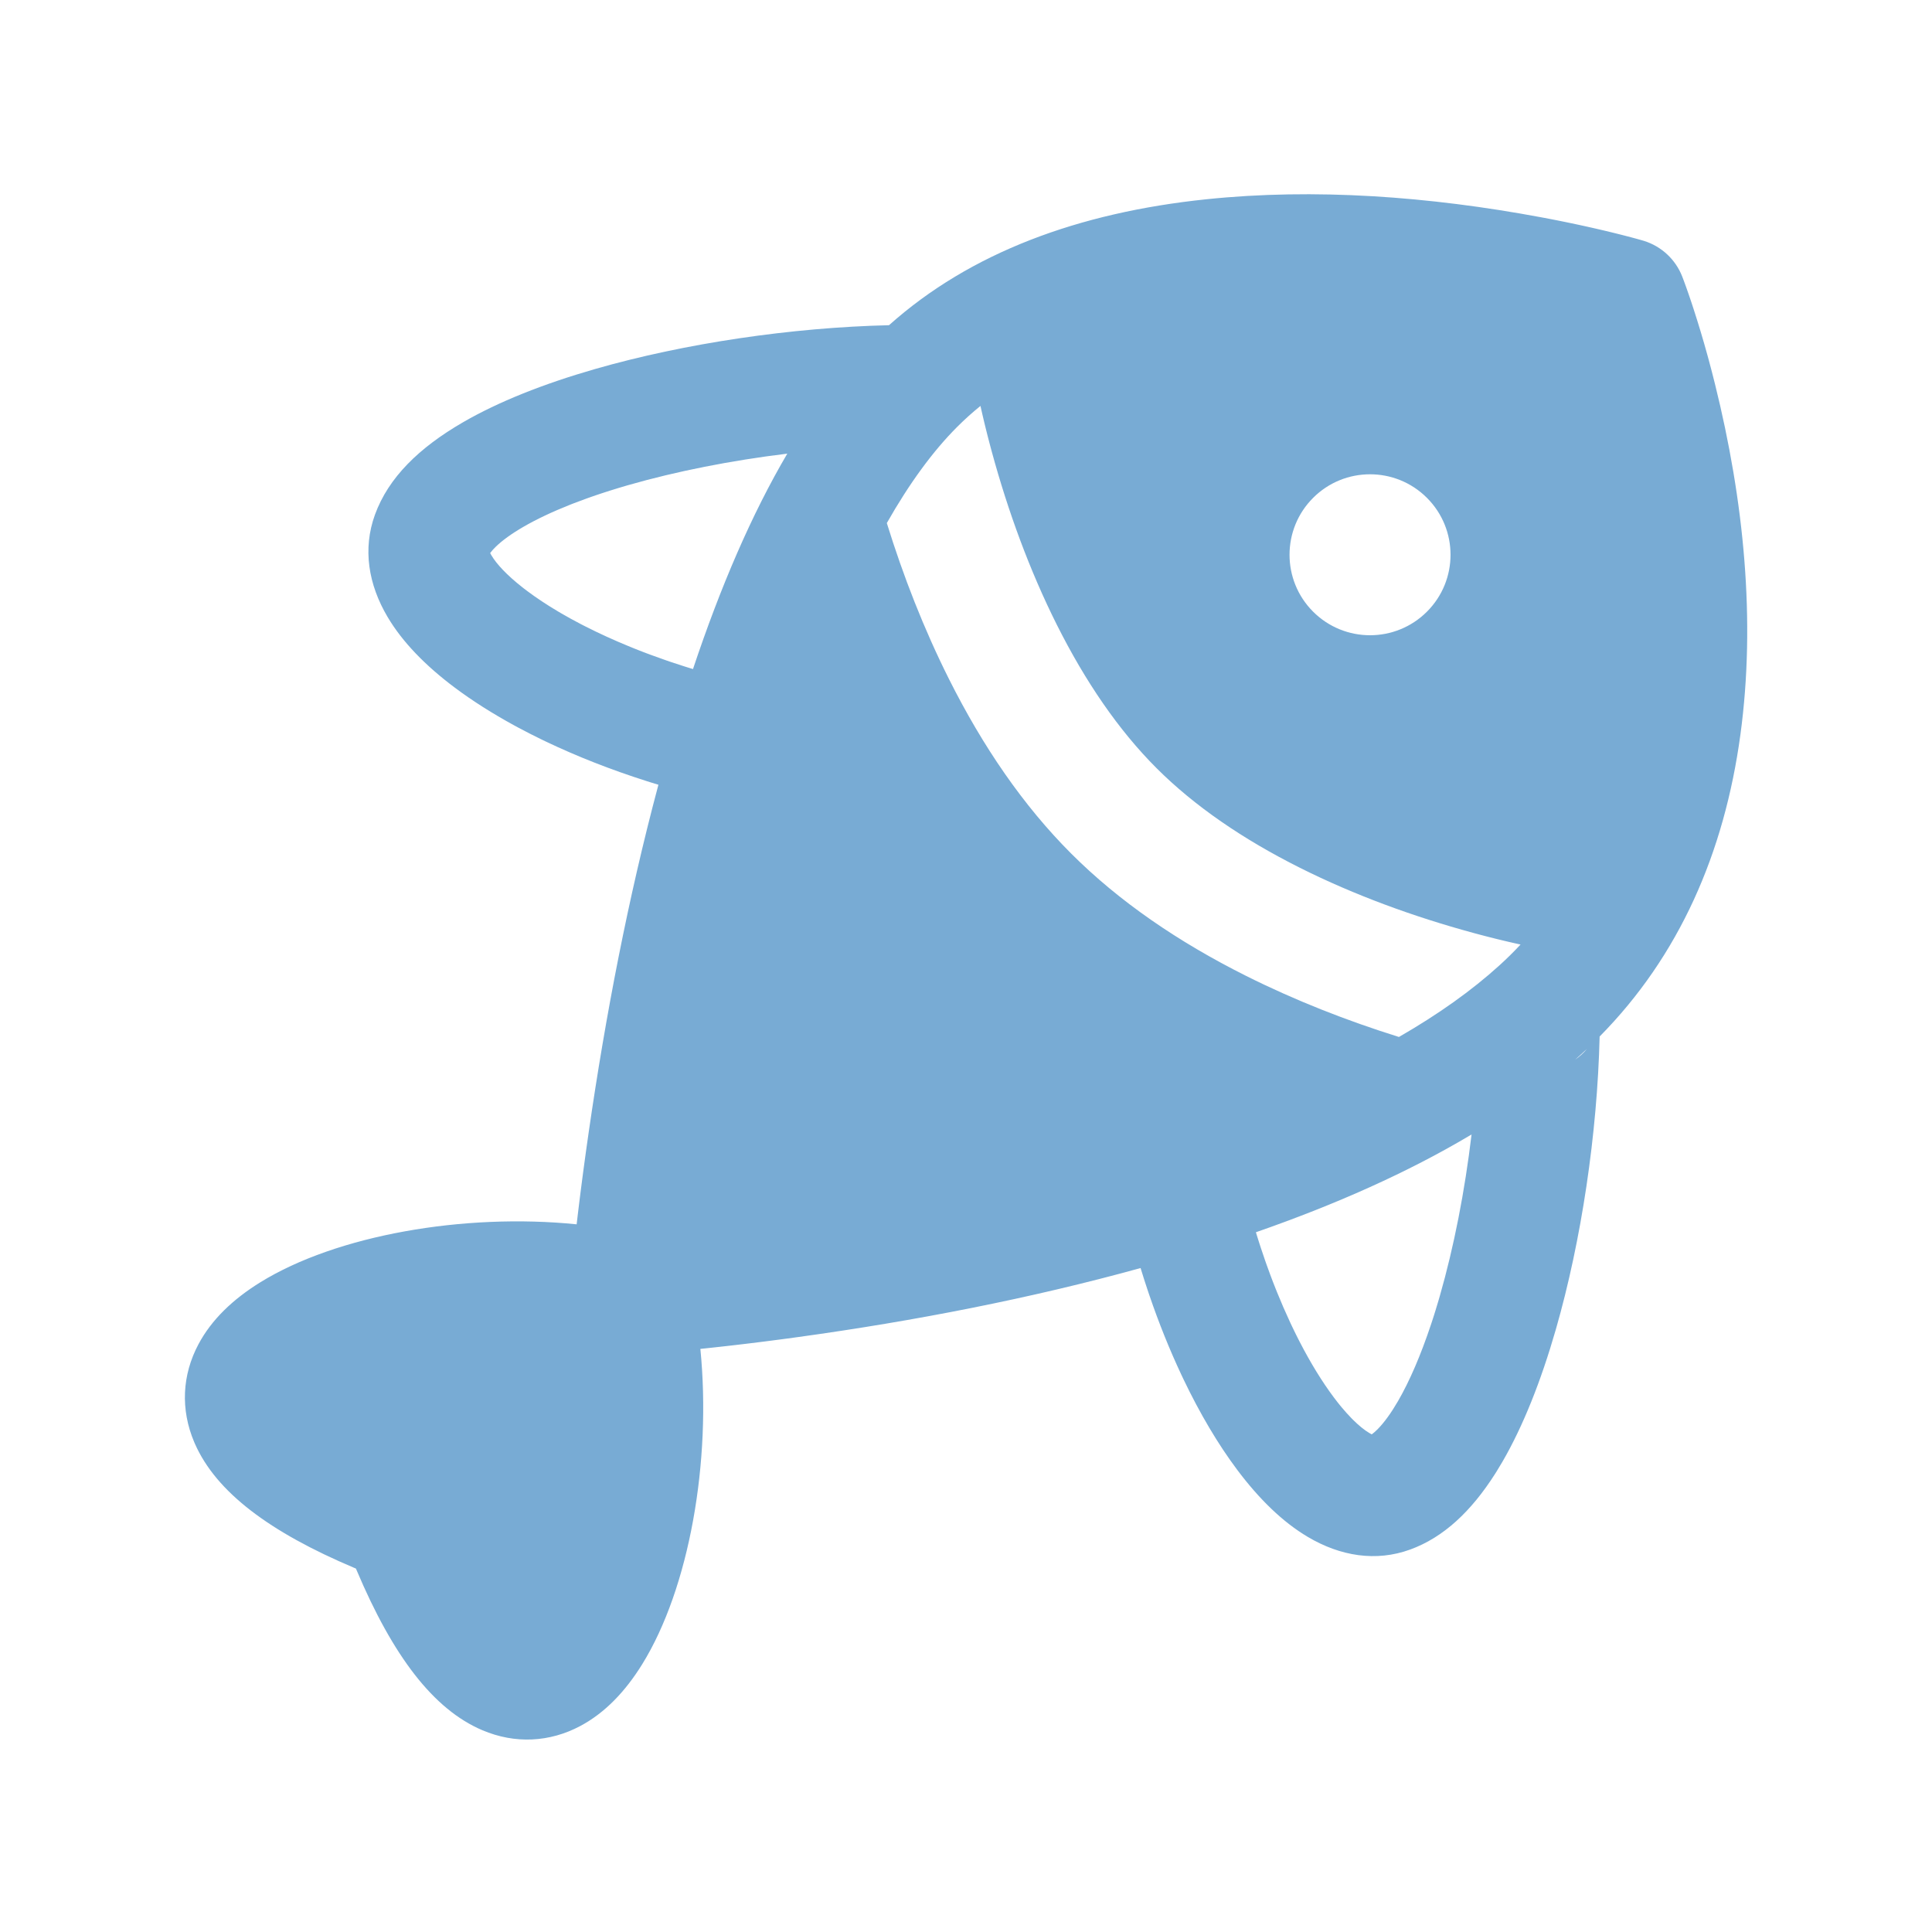
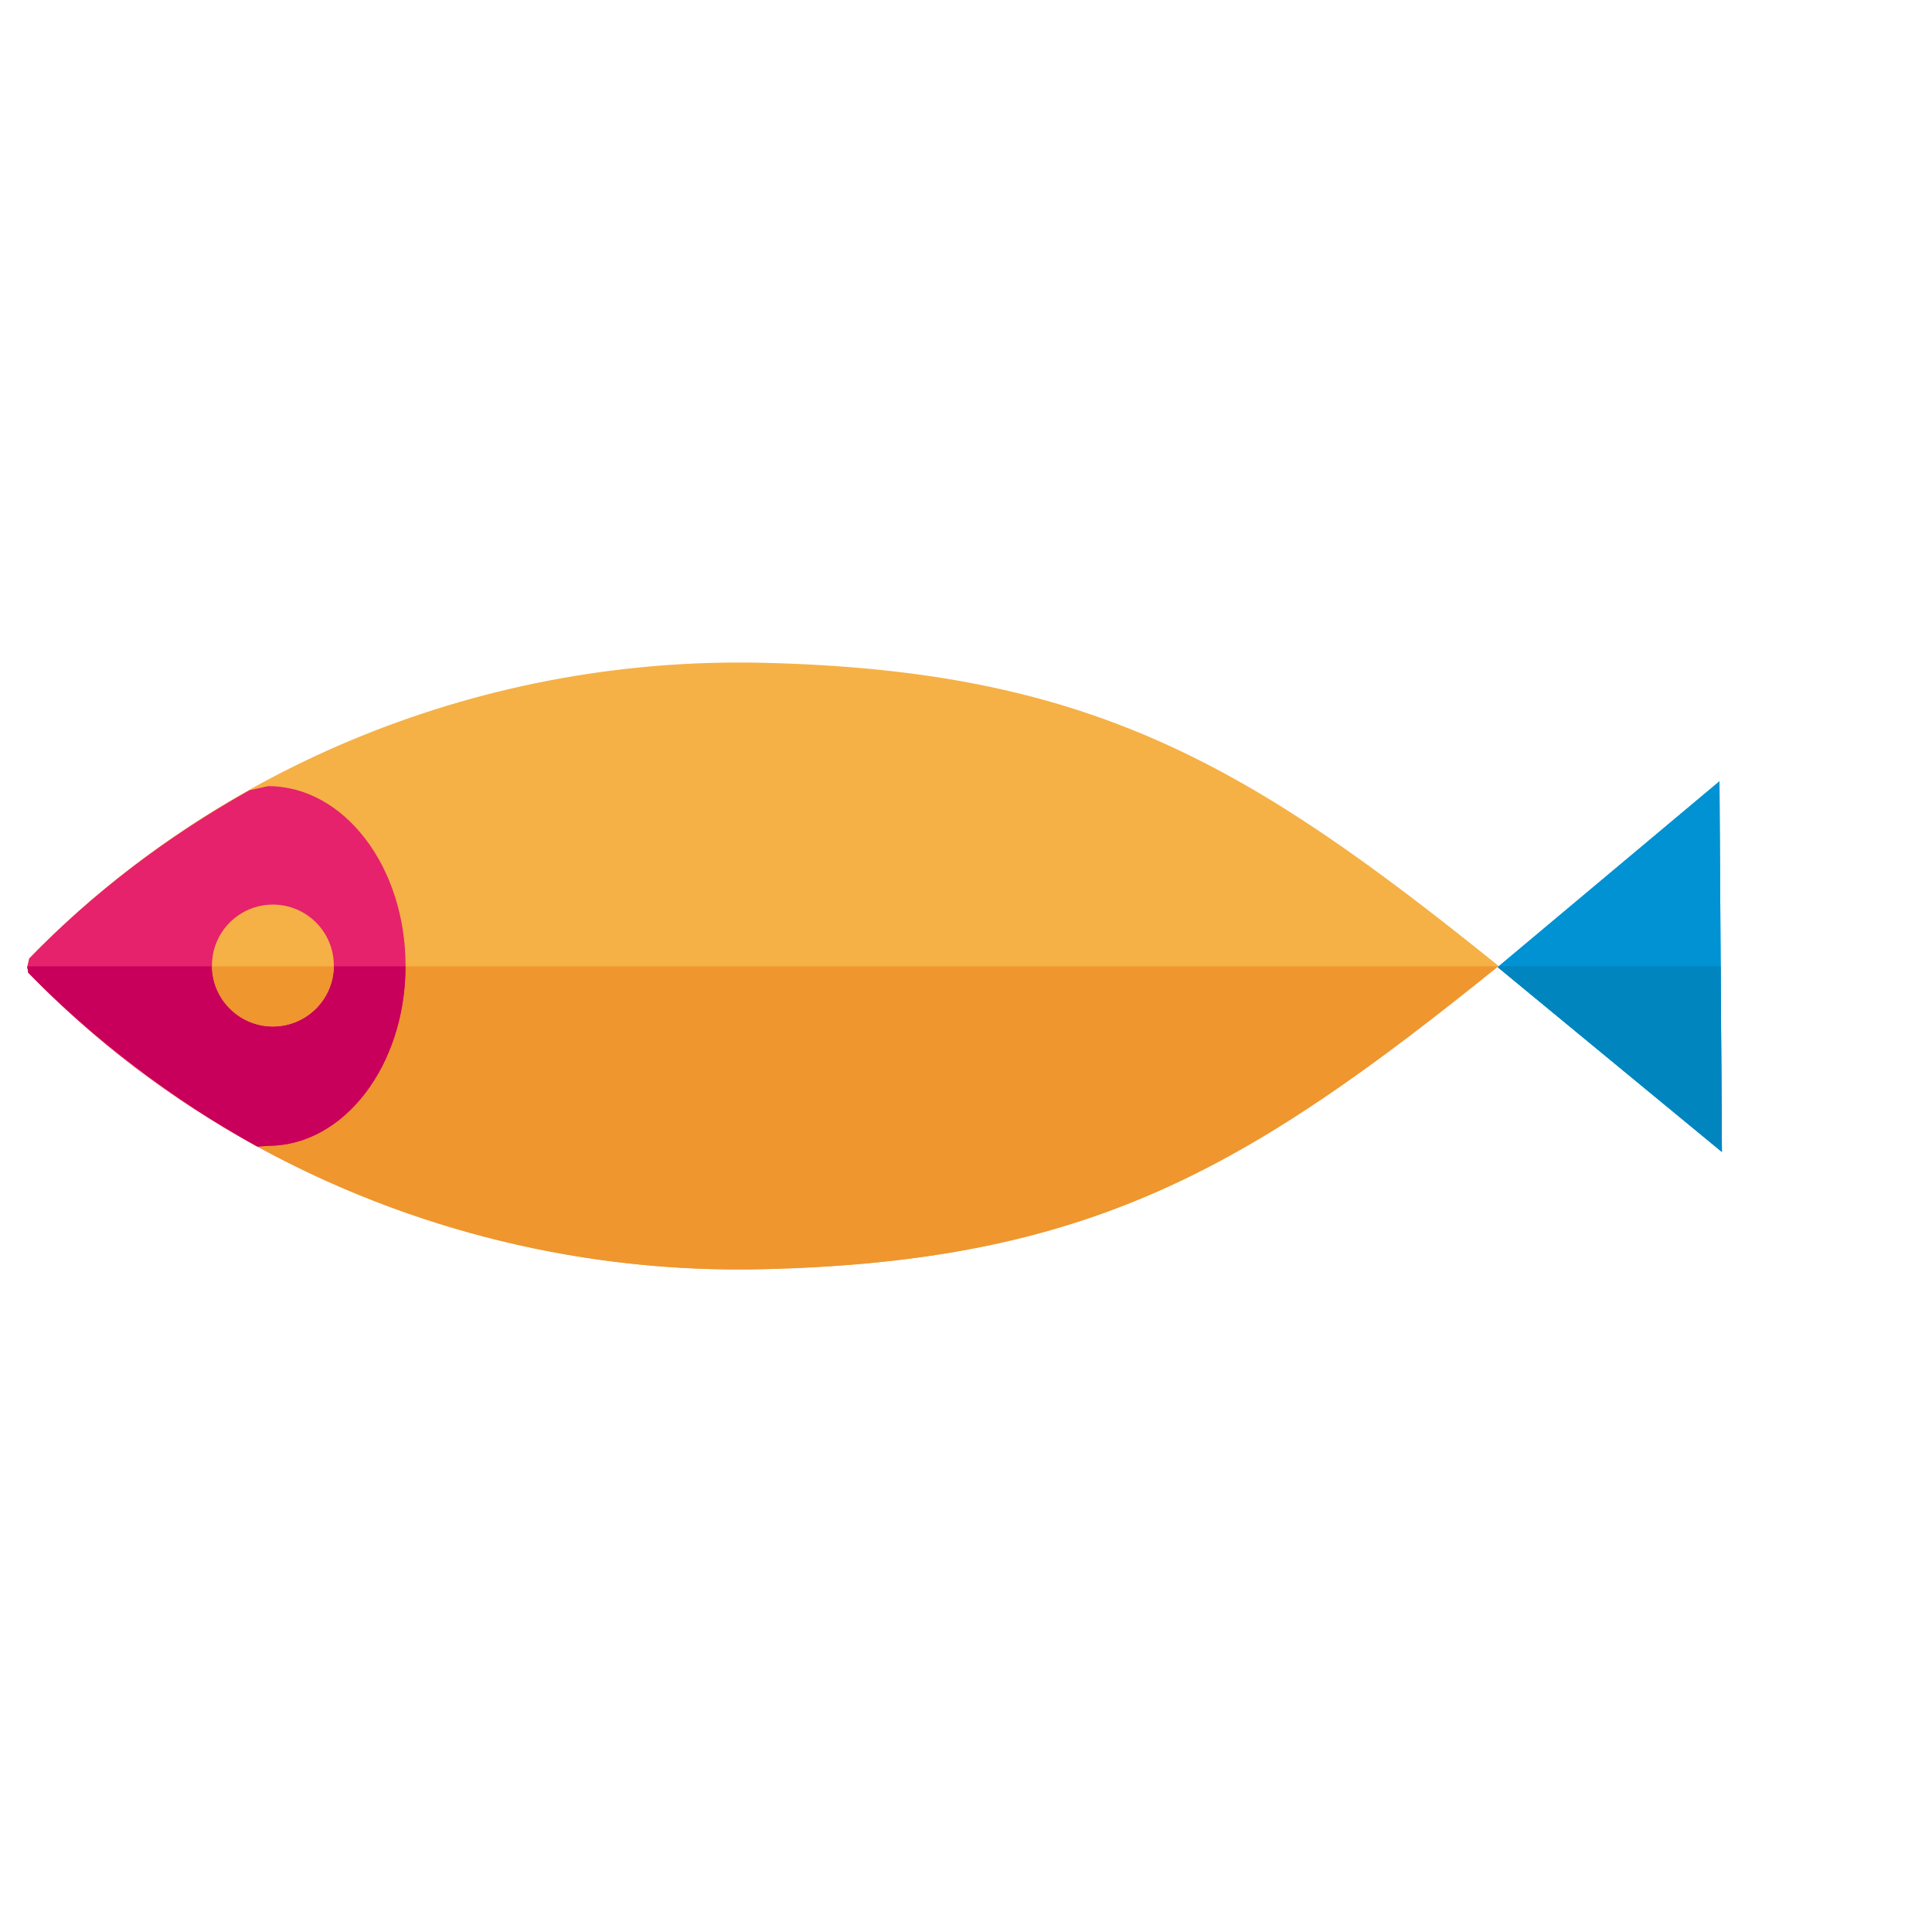
- <svg xmlns="http://www.w3.org/2000/svg" style="width: 1em;height: 1em;vertical-align: middle;fill: #78ABD4;overflow: hidden;" viewBox="0 0 1024 1024" version="1.1">
-   <path d="M639.25 105.63c57.49-5.999 118.266-1.529 177.535 9.525 0.508 0.094 1.015 0.19 1.521 0.285l3.016 0.575 2.978 0.58 1.475 0.292 2.922 0.588 1.446 0.295 2.864 0.595 2.824 0.597c0.935 0.2 1.863 0.4 2.784 0.602l2.744 0.604c0.454 0.1 0.906 0.202 1.356 0.303l2.682 0.608 2.64 0.61 2.597 0.61 2.555 0.613c0.844 0.205 1.681 0.41 2.51 0.614l0.817 0.202 2.374 0.594 2.261 0.577 1.445 0.374 2.072 0.546 1.955 0.525 2.221 0.612 1.492 0.422 0.971 0.287a32 32 0 0 1 20.309 18.907l0.044 0.114 0.768 2.028 0.68 1.85 0.426 1.181 0.495 1.39 0.766 2.184 0.793 2.304 0.818 2.423 0.558 1.68 0.712 2.173a560.664 560.664 0 0 1 7.211 24.039l0.829 3.03a619.58 619.58 0 0 1 3.247 12.515c15.389 61.95 21.69 125.518 13.495 185.852-8.54 62.876-32.515 117.412-74.616 160.04-1.258 51.564-9.632 108.023-23.216 155.257-7.908 27.497-17.4 51.312-28.282 70.085a183.868 183.868 0 0 1-3.076 5.115l-0.894 1.418c-12.565 19.705-27.183 33.575-44.963 40.042-18.113 6.587-36.966 3.54-54.248-6.696-13.282-7.866-25.748-19.989-37.462-35.623-10.162-13.563-19.768-29.832-28.426-47.932l-1.077-2.271c-6.255-13.308-11.997-27.57-17.073-42.447l-0.864-2.556a454.538 454.538 0 0 1-3.732-11.678c-58.147 16.085-119.73 28.05-181.273 36.544l-2.005 0.275c-1.333 0.183-2.661 0.363-3.983 0.54l-3.95 0.525-3.913 0.511-3.878 0.497-3.842 0.482-3.805 0.468-3.767 0.455-3.729 0.44-1.85 0.215-3.67 0.42-3.63 0.406c-1.204 0.133-2.4 0.264-3.59 0.393l-3.55 0.38-2.888 0.3c5.939 59.603-5.9 126.893-30.81 167.12-9.023 14.57-19.819 25.824-32.81 32.748-16.261 8.665-34.576 9.61-51.922 2.246-25.966-11.024-47.41-39.296-66.64-84.788l-0.374-0.891-0.893-0.374c-45.002-19.01-73.156-40.187-84.438-65.765l-0.37-0.854c-7.368-17.347-6.423-35.665 2.248-51.927 6.926-12.99 18.183-23.782 32.757-32.802 40.354-24.973 107.934-36.803 167.68-30.74l0.466-3.973 0.423-3.52 0.436-3.561 0.449-3.602 0.46-3.642 0.475-3.682 0.486-3.72 0.5-3.758 0.512-3.795 0.793-5.762 0.27-1.939 0.553-3.903 0.564-3.939c8.99-62.224 21.031-124.483 36.595-182.828l0.361-1.354 0.28 0.085a458.034 458.034 0 0 1-3.914-1.198l-2.596-0.817c-18.998-6.038-37.132-13.174-53.728-21.108l-2.253-1.087a344.019 344.019 0 0 1-12.036-6.146l-2.12-1.147c-11.601-6.33-22.207-13.052-31.534-20.036-15.639-11.71-27.765-24.173-35.634-37.452-10.241-17.282-13.291-36.138-6.7-54.254 7.163-19.683 23.402-35.487 46.59-48.922 18.777-10.879 42.598-20.366 70.102-28.271 47.388-13.62 104.06-22.001 155.764-23.219 43.132-38.548 100.502-59.682 168.052-66.732z m140.706 495.655l-1.113 0.664c-32.657 19.394-70.622 36.36-113.186 51.171l0.458 1.504 0.701 2.252c0.236 0.748 0.474 1.495 0.714 2.24l0.724 2.23c0.73 2.223 1.476 4.428 2.238 6.614l0.767 2.18c0.643 1.81 1.297 3.606 1.96 5.388l0.802 2.13 0.81 2.115c0.408 1.054 0.82 2.102 1.234 3.145l0.833 2.076a333.297 333.297 0 0 0 6.956 15.989l0.902 1.915c0.453 0.952 0.909 1.897 1.367 2.834l0.919 1.864c0.307 0.618 0.615 1.233 0.925 1.843l0.93 1.822c5.76 11.166 11.842 21.088 18.022 29.336 0.565 0.754 1.127 1.489 1.686 2.205l0.835 1.059c0.278 0.348 0.555 0.691 0.831 1.03l0.825 1a98.838 98.838 0 0 0 5.194 5.783l0.769 0.776c3.186 3.173 6.135 5.55 8.717 7.079 0.389 0.23 0.738 0.424 1.047 0.585l0.234 0.119 0.045-0.03c0.879-0.638 1.875-1.498 2.965-2.59l0.33-0.334c3.301-3.39 6.902-8.32 10.578-14.66 6.134-10.582 12.063-24.356 17.465-40.564l0.687-2.083 0.341-1.05 0.678-2.122 0.672-2.147c0.557-1.8 1.108-3.626 1.652-5.477l0.649-2.234c7.519-26.144 13.287-55.83 16.837-85.657z m61.21-45.39l-0.04 0.035c-1.031 0.97-2.072 1.933-3.123 2.89a297.547 297.547 0 0 1-3.139 2.815 32.135 32.135 0 0 0 6.301-5.74zM507.396 226.186c-13.014 13.01-25.51 30.15-37.364 51.054 8.72 28.129 19.587 56.007 32.886 82.545 17.983 35.886 39.417 67.214 64.822 92.613 25.406 25.398 56.743 46.824 92.638 64.802 26.08 13.06 53.453 23.775 81.086 32.415 20.705-11.899 38.614-24.619 53.465-38.132a188.382 188.382 0 0 0 10.997-10.86l-0.577-0.126-2.301-0.513a479.53 479.53 0 0 1-1.165-0.264l-2.36-0.544-2.396-0.565a508.8 508.8 0 0 1-1.212-0.291l-2.452-0.597a523.75 523.75 0 0 1-1.239-0.307l-2.504-0.63c-0.841-0.213-1.687-0.43-2.54-0.651l-2.571-0.674-2.605-0.695-1.314-0.356c-31.355-8.534-62.678-19.924-91.652-34.435-30.156-15.103-55.93-32.726-76.05-52.839-20.118-20.112-37.746-45.879-52.853-76.024-14.514-28.965-25.907-60.277-34.443-91.622-0.24-0.878-0.475-1.752-0.707-2.62l-0.684-2.587c-0.225-0.857-0.445-1.708-0.663-2.554l-0.64-2.521a525.73 525.73 0 0 1-0.62-2.487l-0.597-2.45-0.576-2.415-0.555-2.377-0.534-2.339-0.259-1.155-0.185-0.836a156.997 156.997 0 0 0-12.276 11.037z m-90.114 14.253l-0.612 0.076c-29.12 3.568-58.027 9.238-83.558 16.576l-1.12 0.324-2.223 0.652-2.198 0.66c-1.456 0.44-2.897 0.886-4.32 1.336l-2.122 0.678-2.097 0.684-1.038 0.344-2.056 0.692-2.03 0.698-1.005 0.35-1.989 0.707a291.043 291.043 0 0 0-6.741 2.51l-1.862 0.729c-9.543 3.774-17.914 7.73-24.895 11.775-6.344 3.675-11.275 7.276-14.667 10.576-1.138 1.108-2.043 2.125-2.725 3.027l-0.223 0.3 0.197 0.38 0.233 0.424 0.269 0.464c2.753 4.646 8.253 10.48 16.198 16.747l1.074 0.838c0.544 0.42 1.099 0.843 1.665 1.266 4.905 3.674 10.403 7.313 16.403 10.87l1.648 0.968a251.619 251.619 0 0 0 10.392 5.711l1.811 0.934c7.593 3.878 15.749 7.605 24.336 11.111l2.068 0.837 2.086 0.829 2.1 0.82 2.117 0.81 2.13 0.801a377.614 377.614 0 0 0 8.666 3.107l2.2 0.751c2.205 0.746 4.43 1.476 6.671 2.189l2.247 0.707 1.128 0.35 1.86 0.564c14.652-43.893 31.206-82.222 49.982-114.172z m278.694 23.438c-16.663 16.658-16.663 43.665 0 60.323 16.662 16.657 43.677 16.657 60.34 0 16.663-16.658 16.663-43.665 0-60.323s-43.678-16.658-60.34 0z" />
+ <svg xmlns="http://www.w3.org/2000/svg" width="200" height="200" viewBox="0 0 1131 1024" version="1.1">
+   <path d="M17.112 507.608L16 512.472l0.552 3.408C118.904 621.92 273.216 693.328 445.896 689.512 638.048 685.2 730.52 630.488 877.312 512 730.52 393.52 638.048 338.792 445.904 334.488c-172.368-3.808-326.472 67.36-428.792 173.12z" fill="#F5B146" />
+   <path d="M1008 620.824c-49.488-40.72-131.248-108.168-131.248-108.168l129.832-108.792" fill="#0092D2" />
+   <path d="M1008 620.824c-49.488-40.72-131.248-108.168-131.248-108.168l129.832-108.792 1.416 216.96z" fill="#0092D2" />
+   <path d="M52.944 549.848c4 3.432 8.144 6.712 12.232 10.056a580.536 580.536 0 0 0 28.856 21.928c4.552 3.216 9.04 6.504 13.752 9.632a582.4 582.4 0 0 0 42.92 26.256 587.536 587.536 0 0 0 295.192 71.784c192.016-4.304 284.552-58.952 431.16-177.32H16.064L16 512.472l0.552 3.408c11.432 11.824 23.696 23.064 36.392 33.968z" fill="#EF962F" />
+   <path d="M876.752 512.648S958.52 580.104 1008 620.816l-0.752-108.632h-129.936l-0.56 0.464z" fill="#0085BF" />
+   <path d="M16 512.472l0.552 3.408c38.096 39.456 83.432 74.08 134.16 101.848l6.224-0.472c44.472 0 80.488-47.096 80.488-105.288 0-58.128-36.016-105.256-80.488-105.256l-10.808 2.384c-48.56 27.216-92.256 60.512-129.016 98.512L16 512.472z" fill="#E5226B" />
+   <path d="M237.392 512.184H16.064L16 512.472l0.552 3.408c11.432 11.832 23.688 23.072 36.392 33.976 3.408 2.936 6.936 5.728 10.432 8.568 0.624 0.496 1.216 1.024 1.832 1.512a575.512 575.512 0 0 0 28.584 21.712c2.2 1.576 4.432 3.168 6.688 4.712 2.416 1.704 4.8 3.44 7.312 5.112a582.4 582.4 0 0 0 42.92 26.256l6.224-0.472c44.408 0 80.36-46.976 80.456-105.072z" fill="#C9005B" />
+   <path d="M159.752 511.72m-35.672 0a35.672 35.672 0 1 0 71.344 0 35.672 35.672 0 1 0-71.344 0Z" fill="#F5B146" />
+   <path d="M124.168 512.184a35.624 35.624 0 0 0 35.592 35.208 35.616 35.616 0 0 0 35.576-35.208h-71.168z" fill="#EF962F" />
</svg>
